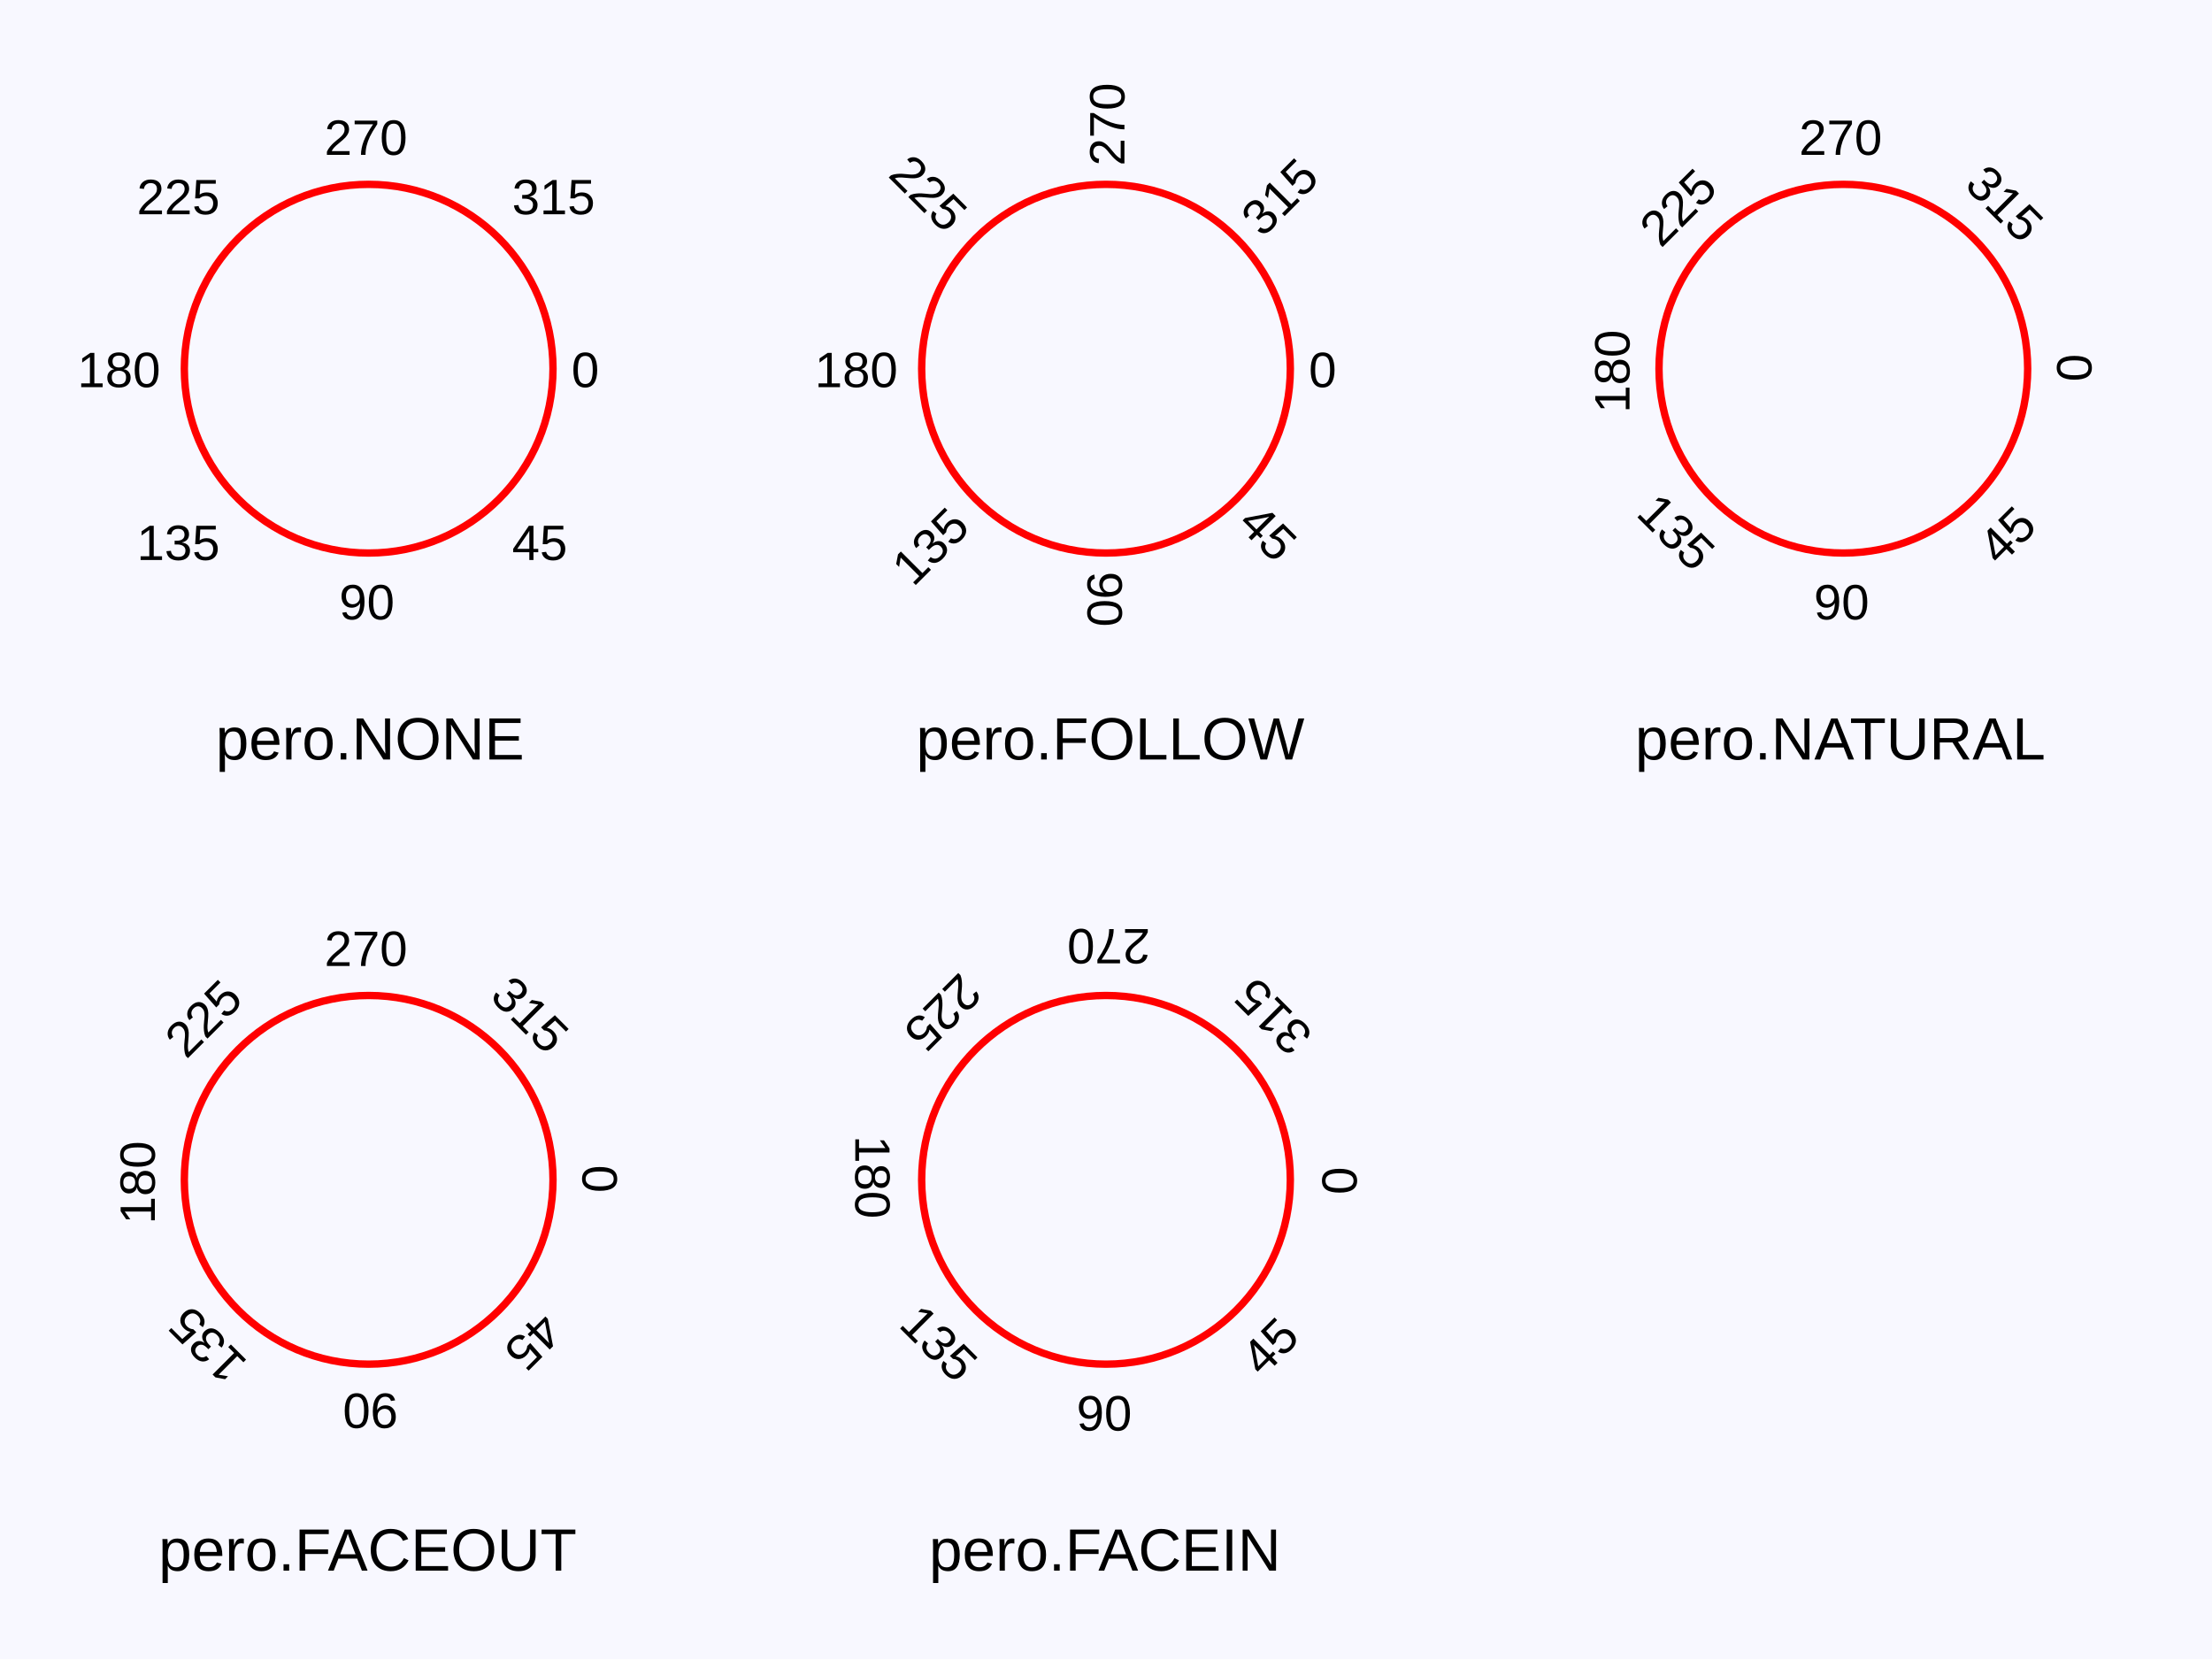
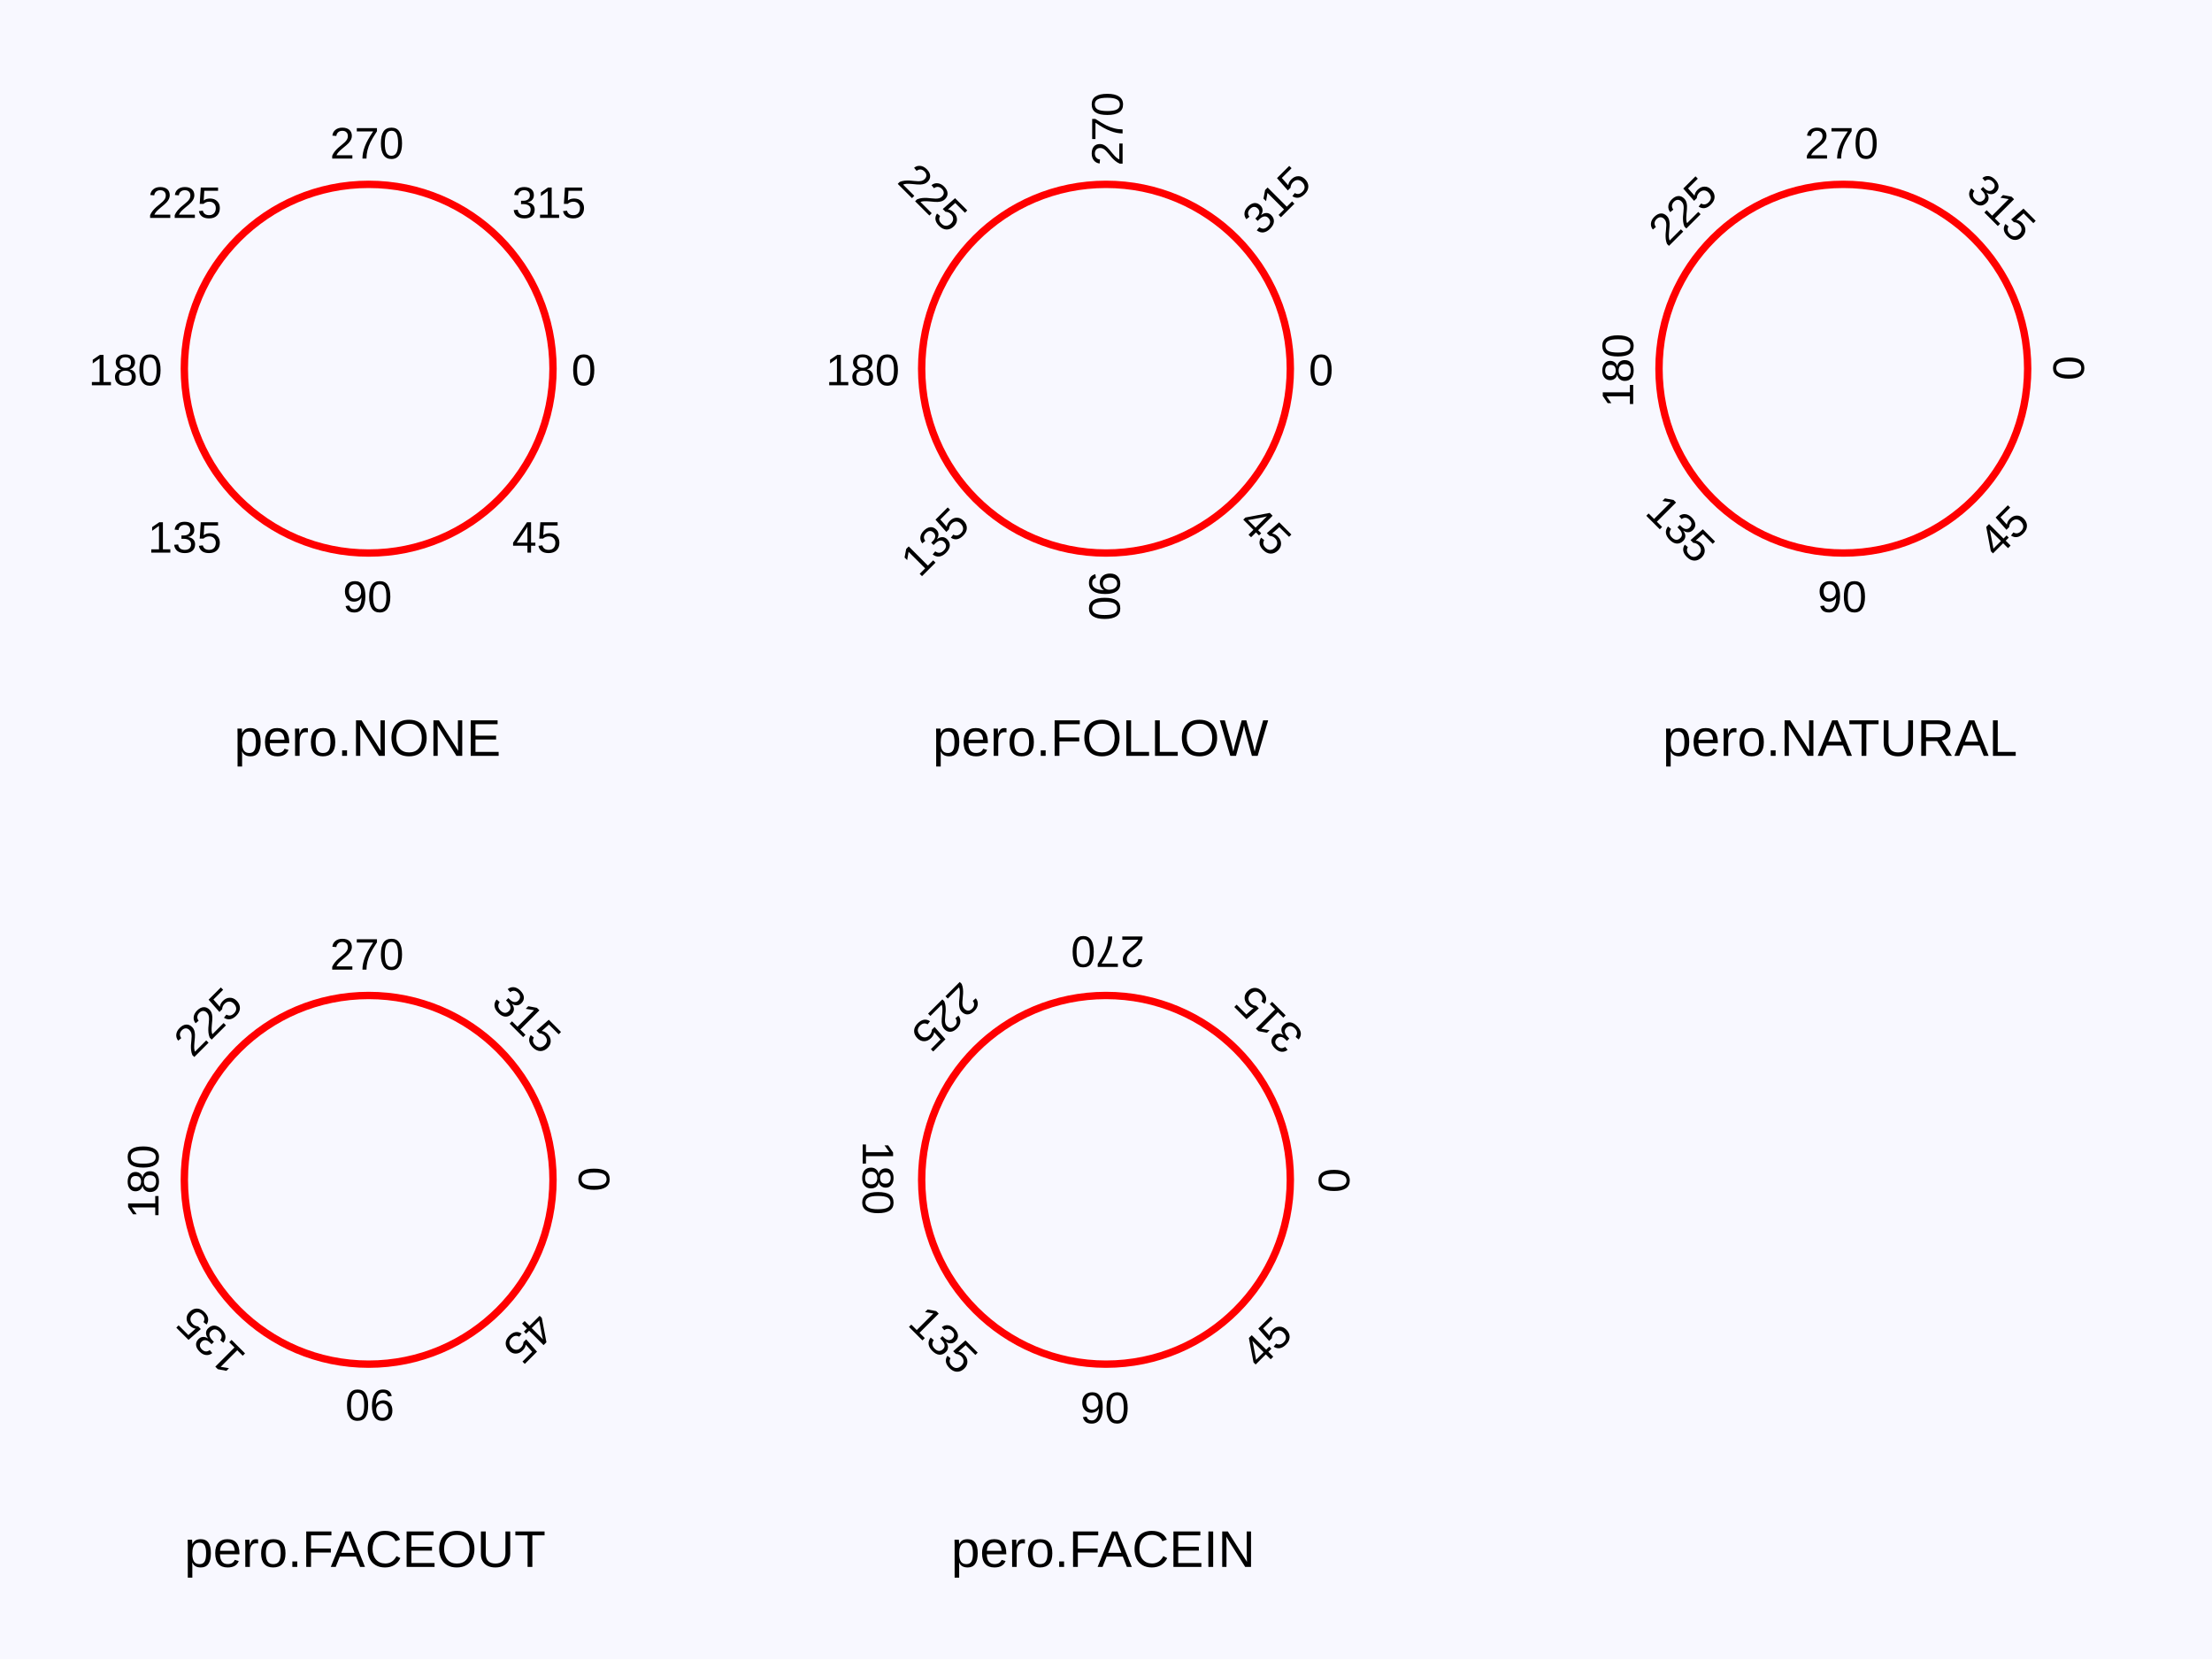
<svg xmlns="http://www.w3.org/2000/svg" width="600" height="450">
  <rect x="0.0" y="0.0" width="600.0" height="450.0" stroke="#000000" stroke-width="0.0" stroke-linecap="square" stroke-linejoin="bevel" fill="#f8f8ff" />
  <circle cx="100.0" cy="100.0" r="50.0" stroke="#ff0000" stroke-width="2.0" stroke-linecap="square" stroke-linejoin="bevel" fill="#000000" fill-opacity="0.0" />
-   <text x="58.5" y="206.0" font-family="Arial" font-size="16.2" text-anchor="left" fill="#000000">pero.NONE</text>
-   <text x="155.0" y="105.0" font-family="Arial" font-size="13.5" text-anchor="left" fill="#000000">0</text>
-   <text x="138.891" y="151.891" font-family="Arial" font-size="13.5" text-anchor="left" fill="#000000">45</text>
-   <text x="92.0" y="168.0" font-family="Arial" font-size="13.5" text-anchor="left" fill="#000000">90</text>
-   <text x="37.109" y="151.891" font-family="Arial" font-size="13.5" text-anchor="left" fill="#000000">135</text>
-   <text x="21" y="105.0" font-family="Arial" font-size="13.5" text-anchor="left" fill="#000000">180</text>
-   <text x="37.109" y="58.109" font-family="Arial" font-size="13.5" text-anchor="left" fill="#000000">225</text>
-   <text x="88" y="42" font-family="Arial" font-size="13.5" text-anchor="left" fill="#000000">270</text>
-   <text x="138.891" y="58.109" font-family="Arial" font-size="13.5" text-anchor="left" fill="#000000">315</text>
+   <text x="63.5" y="205.0" font-family="Arial" font-size="14.0" fill="#000000">pero.NONE</text>
+   <text x="155.0" y="104.5" font-family="Arial" font-size="12.0" fill="#000000">0</text>
+   <text x="138.891" y="149.891" font-family="Arial" font-size="12.0" fill="#000000">45</text>
+   <text x="93.0" y="166.0" font-family="Arial" font-size="12.0" fill="#000000">90</text>
+   <text x="40.109" y="149.891" font-family="Arial" font-size="12.0" fill="#000000">135</text>
+   <text x="24" y="104.5" font-family="Arial" font-size="12.0" fill="#000000">180</text>
+   <text x="40.109" y="59.109" font-family="Arial" font-size="12.0" fill="#000000">225</text>
+   <text x="89.5" y="43" font-family="Arial" font-size="12.0" fill="#000000">270</text>
+   <text x="138.891" y="59.109" font-family="Arial" font-size="12.0" fill="#000000">315</text>
  <circle cx="300.0" cy="100.0" r="50.0" stroke="#ff0000" stroke-width="2.0" stroke-linecap="square" stroke-linejoin="bevel" fill="#000000" fill-opacity="0.0" />
-   <text x="248.5" y="206.0" font-family="Arial" font-size="16.2" text-anchor="left" fill="#000000">pero.FOLLOW</text>
-   <text x="355.0" y="105.0" font-family="Arial" font-size="13.5" text-anchor="left" fill="#000000">0</text>
-   <text x="338.891" y="143.891" font-family="Arial" font-size="13.5" text-anchor="left" fill="#000000" transform="rotate(45.0, 338.8909, 138.8909)">45</text>
-   <text x="300.0" y="160.0" font-family="Arial" font-size="13.5" text-anchor="left" fill="#000000" transform="rotate(90.0, 300.0, 155.0)">90</text>
-   <text x="237.109" y="143.891" font-family="Arial" font-size="13.5" text-anchor="left" fill="#000000" transform="rotate(-45.0, 261.1091, 138.8909)">135</text>
-   <text x="221.0" y="105.0" font-family="Arial" font-size="13.5" text-anchor="left" fill="#000000">180</text>
-   <text x="237.109" y="66.109" font-family="Arial" font-size="13.5" text-anchor="left" fill="#000000" transform="rotate(45.0, 261.1091, 61.10913)">225</text>
-   <text x="300.0" y="50" font-family="Arial" font-size="13.5" text-anchor="left" fill="#000000" transform="rotate(270.0, 300.0, 45)">270</text>
-   <text x="338.891" y="66.109" font-family="Arial" font-size="13.5" text-anchor="left" fill="#000000" transform="rotate(315.0, 338.8909, 61.10913)">315</text>
+   <text x="253.0" y="205.0" font-family="Arial" font-size="14.0" fill="#000000">pero.FOLLOW</text>
+   <text x="355.0" y="104.5" font-family="Arial" font-size="12.0" fill="#000000">0</text>
+   <text x="338.891" y="143.391" font-family="Arial" font-size="12.0" fill="#000000" transform="rotate(45.0, 338.8909, 138.8909)">45</text>
+   <text x="300.0" y="159.5" font-family="Arial" font-size="12.0" fill="#000000" transform="rotate(90.0, 300.0, 155.0)">90</text>
+   <text x="240.109" y="143.391" font-family="Arial" font-size="12.0" fill="#000000" transform="rotate(-45.0, 261.1091, 138.8909)">135</text>
+   <text x="224.0" y="104.5" font-family="Arial" font-size="12.0" fill="#000000">180</text>
+   <text x="240.109" y="65.609" font-family="Arial" font-size="12.0" fill="#000000" transform="rotate(45.0, 261.1091, 61.10913)">225</text>
+   <text x="300.0" y="49.5" font-family="Arial" font-size="12.0" fill="#000000" transform="rotate(270.0, 300.0, 45)">270</text>
+   <text x="338.891" y="65.609" font-family="Arial" font-size="12.0" fill="#000000" transform="rotate(315.0, 338.8909, 61.10913)">315</text>
  <circle cx="500.0" cy="100.0" r="50.0" stroke="#ff0000" stroke-width="2.0" stroke-linecap="square" stroke-linejoin="bevel" fill="#000000" fill-opacity="0.0" />
-   <text x="443.5" y="206.0" font-family="Arial" font-size="16.2" text-anchor="left" fill="#000000">pero.NATURAL</text>
-   <text x="551.0" y="97.0" font-family="Arial" font-size="13.5" text-anchor="left" fill="#000000" transform="rotate(90.0, 555.0, 100.0)">0</text>
-   <text x="530.891" y="151.891" font-family="Arial" font-size="13.5" text-anchor="left" fill="#000000" transform="rotate(-45.0, 538.8909, 138.8909)">45</text>
-   <text x="492.0" y="168.0" font-family="Arial" font-size="13.5" text-anchor="left" fill="#000000">90</text>
-   <text x="449.109" y="151.891" font-family="Arial" font-size="13.5" text-anchor="left" fill="#000000" transform="rotate(45.0, 461.1091, 138.8909)">135</text>
-   <text x="433.0" y="97.0" font-family="Arial" font-size="13.5" text-anchor="left" fill="#000000" transform="rotate(270.0, 445.0, 100.0)">180</text>
-   <text x="449.109" y="58.109" font-family="Arial" font-size="13.5" text-anchor="left" fill="#000000" transform="rotate(315.0, 461.1091, 61.10913)">225</text>
-   <text x="488.0" y="42" font-family="Arial" font-size="13.5" text-anchor="left" fill="#000000" transform="rotate(360.0, 500.0, 45)">270</text>
-   <text x="526.891" y="58.109" font-family="Arial" font-size="13.5" text-anchor="left" fill="#000000" transform="rotate(405.0, 538.8909, 61.10913)">315</text>
+   <text x="451.0" y="205.0" font-family="Arial" font-size="14.0" fill="#000000">pero.NATURAL</text>
+   <text x="551.5" y="98.0" font-family="Arial" font-size="12.0" fill="#000000" transform="rotate(90.0, 555.0, 100.0)">0</text>
+   <text x="531.891" y="149.891" font-family="Arial" font-size="12.0" fill="#000000" transform="rotate(-45.0, 538.8909, 138.8909)">45</text>
+   <text x="493.0" y="166.0" font-family="Arial" font-size="12.0" fill="#000000">90</text>
+   <text x="450.609" y="149.891" font-family="Arial" font-size="12.0" fill="#000000" transform="rotate(45.0, 461.1091, 138.8909)">135</text>
+   <text x="434.5" y="98.0" font-family="Arial" font-size="12.0" fill="#000000" transform="rotate(270.0, 445.0, 100.0)">180</text>
+   <text x="450.609" y="59.109" font-family="Arial" font-size="12.0" fill="#000000" transform="rotate(315.0, 461.1091, 61.10913)">225</text>
+   <text x="489.5" y="43" font-family="Arial" font-size="12.0" fill="#000000" transform="rotate(360.0, 500.0, 45)">270</text>
+   <text x="528.391" y="59.109" font-family="Arial" font-size="12.0" fill="#000000" transform="rotate(405.0, 538.8909, 61.10913)">315</text>
  <circle cx="100.0" cy="320.0" r="50.0" stroke="#ff0000" stroke-width="2.0" stroke-linecap="square" stroke-linejoin="bevel" fill="#000000" fill-opacity="0.0" />
-   <text x="43.0" y="426.0" font-family="Arial" font-size="16.2" text-anchor="left" fill="#000000">pero.FACEOUT</text>
-   <text x="151.0" y="317.0" font-family="Arial" font-size="13.5" text-anchor="left" fill="#000000" transform="rotate(90.0, 155.0, 320.0)">0</text>
-   <text x="130.891" y="355.891" font-family="Arial" font-size="13.5" text-anchor="left" fill="#000000" transform="rotate(135.0, 138.8909, 358.8909)">45</text>
-   <text x="92.0" y="372.0" font-family="Arial" font-size="13.5" text-anchor="left" fill="#000000" transform="rotate(180.0, 100.0, 375.0)">90</text>
-   <text x="49.109" y="355.891" font-family="Arial" font-size="13.5" text-anchor="left" fill="#000000" transform="rotate(225.0, 61.10913, 358.8909)">135</text>
-   <text x="33" y="317.0" font-family="Arial" font-size="13.5" text-anchor="left" fill="#000000" transform="rotate(270.0, 45, 320.0)">180</text>
-   <text x="49.109" y="278.109" font-family="Arial" font-size="13.5" text-anchor="left" fill="#000000" transform="rotate(315.0, 61.10913, 281.1091)">225</text>
-   <text x="88" y="262.0" font-family="Arial" font-size="13.5" text-anchor="left" fill="#000000" transform="rotate(360.0, 100, 265.0)">270</text>
-   <text x="126.891" y="278.109" font-family="Arial" font-size="13.5" text-anchor="left" fill="#000000" transform="rotate(405.0, 138.8909, 281.1091)">315</text>
+   <text x="50.0" y="425.0" font-family="Arial" font-size="14.0" fill="#000000">pero.FACEOUT</text>
+   <text x="151.5" y="318.0" font-family="Arial" font-size="12.0" fill="#000000" transform="rotate(90.0, 155.0, 320.0)">0</text>
+   <text x="131.891" y="356.891" font-family="Arial" font-size="12.0" fill="#000000" transform="rotate(135.0, 138.8909, 358.8909)">45</text>
+   <text x="93.0" y="373.0" font-family="Arial" font-size="12.0" fill="#000000" transform="rotate(180.0, 100.0, 375.0)">90</text>
+   <text x="50.609" y="356.891" font-family="Arial" font-size="12.0" fill="#000000" transform="rotate(225.0, 61.10913, 358.8909)">135</text>
+   <text x="34.5" y="318.0" font-family="Arial" font-size="12.0" fill="#000000" transform="rotate(270.0, 45, 320.0)">180</text>
+   <text x="50.609" y="279.109" font-family="Arial" font-size="12.0" fill="#000000" transform="rotate(315.0, 61.10913, 281.1091)">225</text>
+   <text x="89.5" y="263.0" font-family="Arial" font-size="12.0" fill="#000000" transform="rotate(360.0, 100, 265.0)">270</text>
+   <text x="128.391" y="279.109" font-family="Arial" font-size="12.0" fill="#000000" transform="rotate(405.0, 138.8909, 281.1091)">315</text>
  <circle cx="300.0" cy="320.0" r="50.0" stroke="#ff0000" stroke-width="2.0" stroke-linecap="square" stroke-linejoin="bevel" fill="#000000" fill-opacity="0.0" />
-   <text x="252.0" y="426.0" font-family="Arial" font-size="16.2" text-anchor="left" fill="#000000">pero.FACEIN</text>
-   <text x="351.0" y="333.0" font-family="Arial" font-size="13.5" text-anchor="left" fill="#000000" transform="rotate(-90.0, 355.0, 320.0)">0</text>
-   <text x="330.891" y="371.891" font-family="Arial" font-size="13.5" text-anchor="left" fill="#000000" transform="rotate(-45.0, 338.8909, 358.8909)">45</text>
-   <text x="292.0" y="388.0" font-family="Arial" font-size="13.5" text-anchor="left" fill="#000000">90</text>
-   <text x="249.109" y="371.891" font-family="Arial" font-size="13.5" text-anchor="left" fill="#000000" transform="rotate(45.0, 261.1091, 358.8909)">135</text>
-   <text x="233.0" y="333.0" font-family="Arial" font-size="13.5" text-anchor="left" fill="#000000" transform="rotate(90.0, 245.0, 320.0)">180</text>
-   <text x="249.109" y="294.109" font-family="Arial" font-size="13.5" text-anchor="left" fill="#000000" transform="rotate(135.0, 261.1091, 281.1091)">225</text>
-   <text x="288.0" y="278.0" font-family="Arial" font-size="13.5" text-anchor="left" fill="#000000" transform="rotate(180.0, 300.0, 265.0)">270</text>
-   <text x="326.891" y="294.109" font-family="Arial" font-size="13.5" text-anchor="left" fill="#000000" transform="rotate(225.0, 338.8909, 281.1091)">315</text>
+   <text x="258.0" y="425.0" font-family="Arial" font-size="14.0" fill="#000000">pero.FACEIN</text>
+   <text x="351.5" y="331.0" font-family="Arial" font-size="12.0" fill="#000000" transform="rotate(-90.0, 355.0, 320.0)">0</text>
+   <text x="331.891" y="369.891" font-family="Arial" font-size="12.0" fill="#000000" transform="rotate(-45.0, 338.8909, 358.8909)">45</text>
+   <text x="293.0" y="386.0" font-family="Arial" font-size="12.0" fill="#000000">90</text>
+   <text x="250.609" y="369.891" font-family="Arial" font-size="12.0" fill="#000000" transform="rotate(45.0, 261.1091, 358.8909)">135</text>
+   <text x="234.5" y="331.0" font-family="Arial" font-size="12.0" fill="#000000" transform="rotate(90.0, 245.0, 320.0)">180</text>
+   <text x="250.609" y="292.109" font-family="Arial" font-size="12.0" fill="#000000" transform="rotate(135.0, 261.1091, 281.1091)">225</text>
+   <text x="289.5" y="276.0" font-family="Arial" font-size="12.0" fill="#000000" transform="rotate(180.0, 300.0, 265.0)">270</text>
+   <text x="328.391" y="292.109" font-family="Arial" font-size="12.0" fill="#000000" transform="rotate(225.0, 338.8909, 281.1091)">315</text>
</svg>
